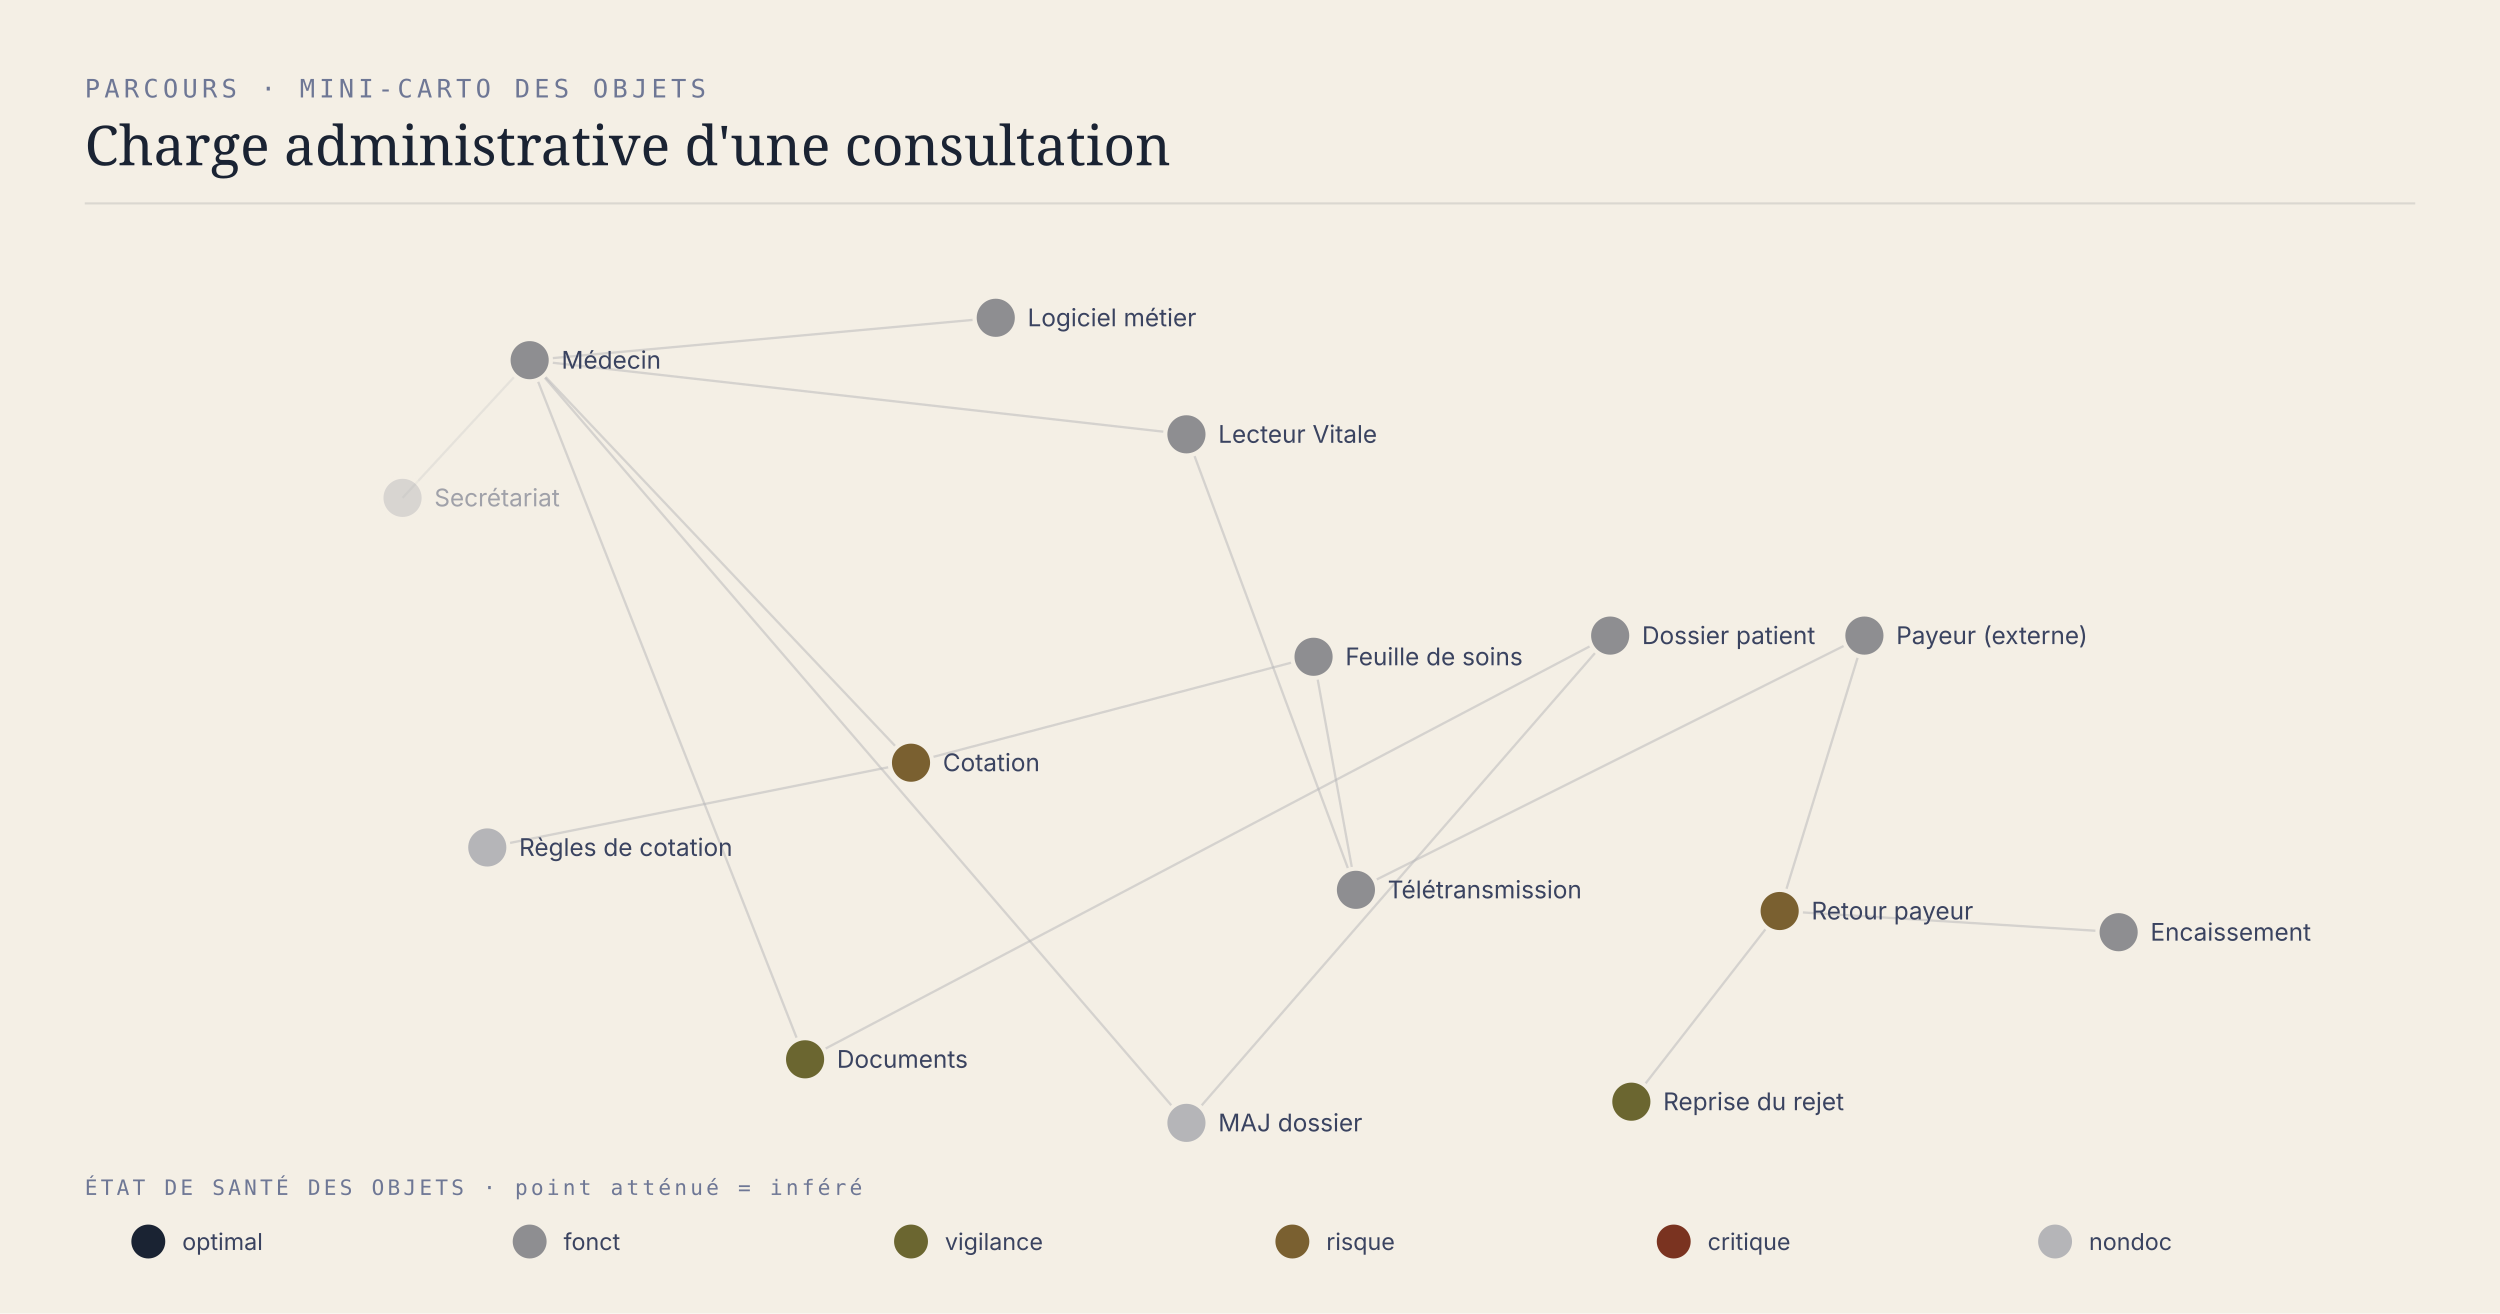
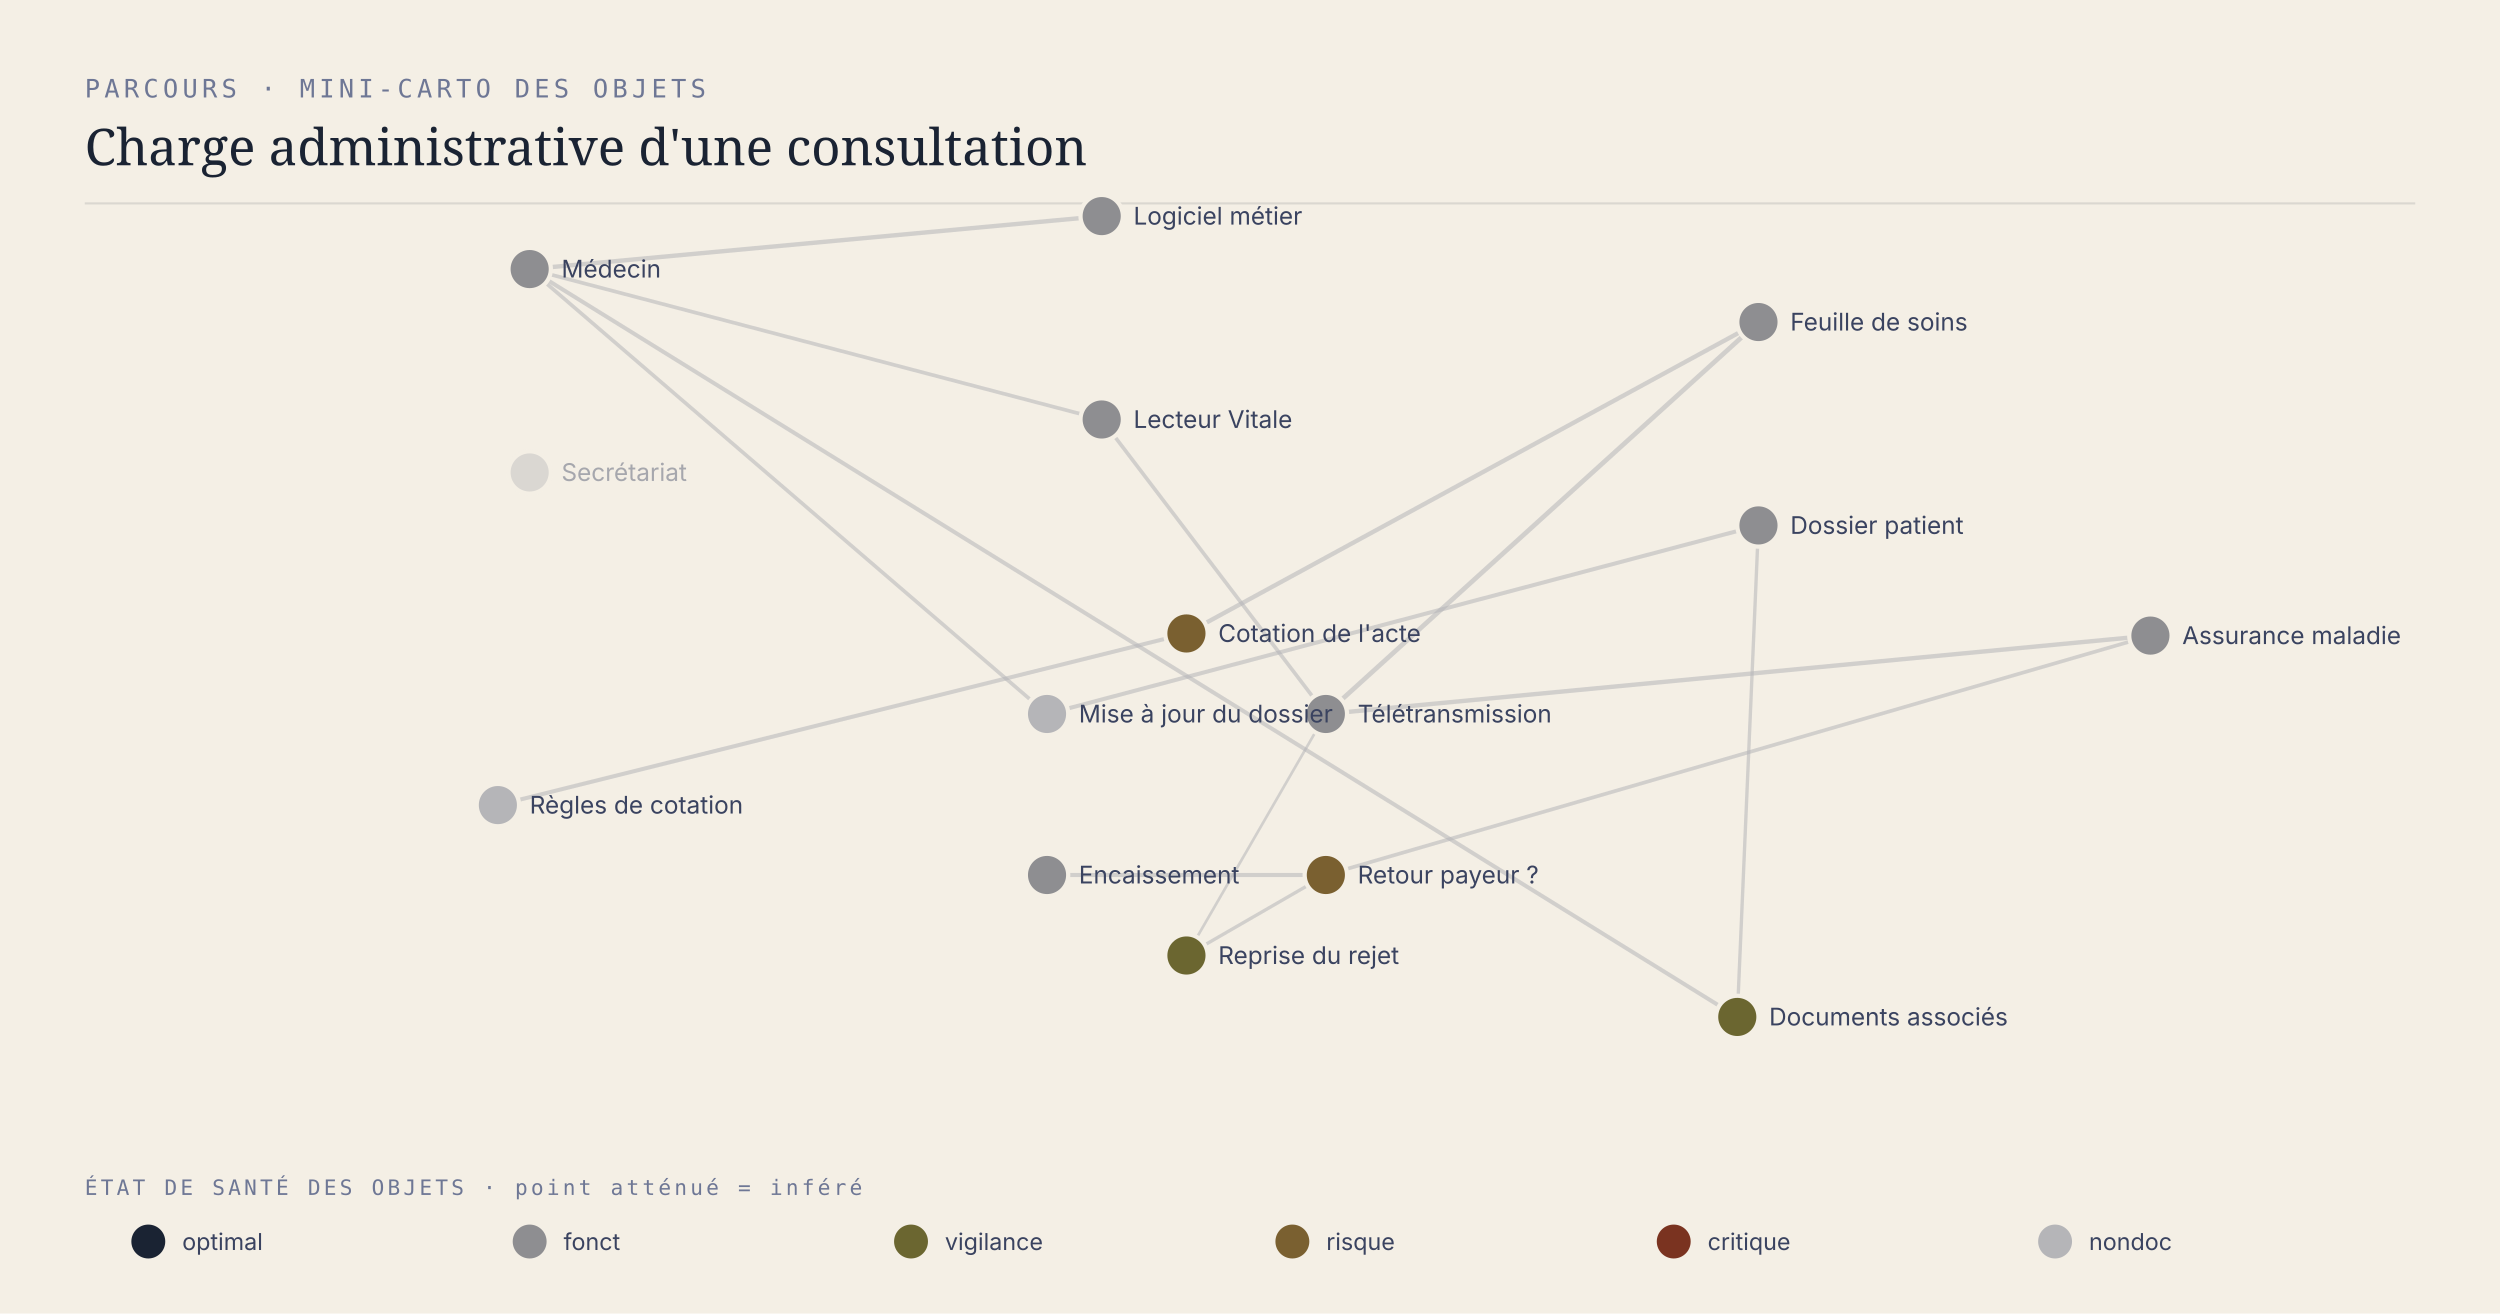
- <svg xmlns="http://www.w3.org/2000/svg" viewBox="0 0 1180 620" font-family="Onest, sans-serif">
+ <svg xmlns="http://www.w3.org/2000/svg" viewBox="0 0 1180 620" font-family="Onest, -apple-system, sans-serif">
  <rect width="1180" height="620" fill="#F4EFE5" />
  <text x="40" y="46" font-family="IBM Plex Mono, monospace" font-size="12" letter-spacing="2" fill="#6E7795">PARCOURS · MINI-CARTO DES OBJETS</text>
-   <text x="40" y="78" font-family="Lora, Georgia, serif" font-size="26" fill="#1A2333">Charge administrative d'une consultation</text>
+   <text x="40" y="78" font-family="Lora, Georgia, serif" font-size="24" fill="#1A2333">Charge administrative d'une consultation</text>
  <line x1="40" y1="96" x2="1140" y2="96" stroke="rgba(26,35,51,0.12)" stroke-width="1" />
-   <line x1="250" y1="170" x2="470" y2="150" stroke="#B5B5B8" stroke-width="1.1" opacity="0.5" />
-   <line x1="250" y1="170" x2="560" y2="205" stroke="#B5B5B8" stroke-width="1.1" opacity="0.5" />
-   <line x1="250" y1="170" x2="430" y2="360" stroke="#B5B5B8" stroke-width="1.1" opacity="0.5" />
-   <line x1="250" y1="170" x2="380" y2="500" stroke="#B5B5B8" stroke-width="1.1" opacity="0.5" />
-   <line x1="250" y1="170" x2="560" y2="530" stroke="#B5B5B8" stroke-width="1.1" opacity="0.5" />
-   <line x1="230" y1="400" x2="430" y2="360" stroke="#B5B5B8" stroke-width="1.1" opacity="0.5" />
-   <line x1="430" y1="360" x2="620" y2="310" stroke="#B5B5B8" stroke-width="1.1" opacity="0.5" />
-   <line x1="620" y1="310" x2="640" y2="420" stroke="#B5B5B8" stroke-width="1.1" opacity="0.5" />
-   <line x1="560" y1="205" x2="640" y2="420" stroke="#B5B5B8" stroke-width="1.1" opacity="0.5" />
-   <line x1="640" y1="420" x2="880" y2="300" stroke="#B5B5B8" stroke-width="1.1" opacity="0.5" />
-   <line x1="880" y1="300" x2="840" y2="430" stroke="#B5B5B8" stroke-width="1.1" opacity="0.5" />
-   <line x1="840" y1="430" x2="770" y2="520" stroke="#B5B5B8" stroke-width="1.1" opacity="0.5" />
-   <line x1="840" y1="430" x2="1000" y2="440" stroke="#B5B5B8" stroke-width="1.1" opacity="0.5" />
-   <line x1="560" y1="530" x2="760" y2="300" stroke="#B5B5B8" stroke-width="1.1" opacity="0.5" />
-   <line x1="380" y1="500" x2="760" y2="300" stroke="#B5B5B8" stroke-width="1.1" opacity="0.5" />
-   <line x1="190" y1="235" x2="250" y2="170" stroke="#B5B5B8" stroke-width="1.1" opacity="0.225" />
-   <circle cx="250" cy="170" r="10" fill="#8E8E91" stroke="#F4EFE5" stroke-width="2" opacity="1.0" />
-   <text x="265" y="174" font-family="Onest, -apple-system, sans-serif" font-size="11.5" fill="#3A4360" opacity="1.0">Médecin</text>
-   <circle cx="190" cy="235" r="10" fill="#B5B5B8" stroke="#F4EFE5" stroke-width="2" opacity="0.45" />
-   <text x="205" y="239" font-family="Onest, -apple-system, sans-serif" font-size="11.5" fill="#3A4360" opacity="0.45">Secrétariat</text>
-   <circle cx="470" cy="150" r="10" fill="#8E8E91" stroke="#F4EFE5" stroke-width="2" opacity="1.0" />
-   <text x="485" y="154" font-family="Onest, -apple-system, sans-serif" font-size="11.5" fill="#3A4360" opacity="1.0">Logiciel métier</text>
-   <circle cx="560" cy="205" r="10" fill="#8E8E91" stroke="#F4EFE5" stroke-width="2" opacity="1.0" />
-   <text x="575" y="209" font-family="Onest, -apple-system, sans-serif" font-size="11.5" fill="#3A4360" opacity="1.0">Lecteur Vitale</text>
-   <circle cx="230" cy="400" r="10" fill="#B5B5B8" stroke="#F4EFE5" stroke-width="2" opacity="1.0" />
-   <text x="245" y="404" font-family="Onest, -apple-system, sans-serif" font-size="11.5" fill="#3A4360" opacity="1.0">Règles de cotation</text>
-   <circle cx="430" cy="360" r="10" fill="#7A6030" stroke="#F4EFE5" stroke-width="2" opacity="1.0" />
-   <text x="445" y="364" font-family="Onest, -apple-system, sans-serif" font-size="11.5" fill="#3A4360" opacity="1.0">Cotation</text>
-   <circle cx="620" cy="310" r="10" fill="#8E8E91" stroke="#F4EFE5" stroke-width="2" opacity="1.0" />
-   <text x="635" y="314" font-family="Onest, -apple-system, sans-serif" font-size="11.5" fill="#3A4360" opacity="1.0">Feuille de soins</text>
-   <circle cx="640" cy="420" r="10" fill="#8E8E91" stroke="#F4EFE5" stroke-width="2" opacity="1.0" />
-   <text x="655" y="424" font-family="Onest, -apple-system, sans-serif" font-size="11.5" fill="#3A4360" opacity="1.0">Télétransmission</text>
-   <circle cx="880" cy="300" r="10" fill="#8E8E91" stroke="#F4EFE5" stroke-width="2" opacity="1.0" />
-   <text x="895" y="304" font-family="Onest, -apple-system, sans-serif" font-size="11.5" fill="#3A4360" opacity="1.0">Payeur (externe)</text>
-   <circle cx="840" cy="430" r="10" fill="#7A6030" stroke="#F4EFE5" stroke-width="2" opacity="1.0" />
-   <text x="855" y="434" font-family="Onest, -apple-system, sans-serif" font-size="11.5" fill="#3A4360" opacity="1.0">Retour payeur</text>
-   <circle cx="770" cy="520" r="10" fill="#6B6630" stroke="#F4EFE5" stroke-width="2" opacity="1.0" />
-   <text x="785" y="524" font-family="Onest, -apple-system, sans-serif" font-size="11.5" fill="#3A4360" opacity="1.0">Reprise du rejet</text>
-   <circle cx="1000" cy="440" r="10" fill="#8E8E91" stroke="#F4EFE5" stroke-width="2" opacity="1.0" />
-   <text x="1015" y="444" font-family="Onest, -apple-system, sans-serif" font-size="11.5" fill="#3A4360" opacity="1.0">Encaissement</text>
-   <circle cx="380" cy="500" r="10" fill="#6B6630" stroke="#F4EFE5" stroke-width="2" opacity="1.0" />
-   <text x="395" y="504" font-family="Onest, -apple-system, sans-serif" font-size="11.5" fill="#3A4360" opacity="1.0">Documents</text>
-   <circle cx="560" cy="530" r="10" fill="#B5B5B8" stroke="#F4EFE5" stroke-width="2" opacity="1.0" />
-   <text x="575" y="534" font-family="Onest, -apple-system, sans-serif" font-size="11.5" fill="#3A4360" opacity="1.0">MAJ dossier</text>
-   <circle cx="760" cy="300" r="10" fill="#8E8E91" stroke="#F4EFE5" stroke-width="2" opacity="1.0" />
-   <text x="775" y="304" font-family="Onest, -apple-system, sans-serif" font-size="11.5" fill="#3A4360" opacity="1.0">Dossier patient</text>
+   <line x1="250.0" y1="127.0" x2="520.0" y2="102.0" stroke="#B5B5B8" stroke-width="2.08" opacity="0.55" />
+   <line x1="250.0" y1="127.0" x2="520.0" y2="198.0" stroke="#B5B5B8" stroke-width="1.76" opacity="0.55" />
+   <line x1="235.0" y1="380.0" x2="560.0" y2="299.0" stroke="#B5B5B8" stroke-width="1.92" opacity="0.55" />
+   <line x1="560.0" y1="299.0" x2="830.0" y2="152.0" stroke="#B5B5B8" stroke-width="2.08" opacity="0.55" />
+   <line x1="830.0" y1="152.0" x2="625.8" y2="337.0" stroke="#B5B5B8" stroke-width="2.24" opacity="0.55" />
+   <line x1="520.0" y1="198.0" x2="625.8" y2="337.0" stroke="#B5B5B8" stroke-width="1.76" opacity="0.55" />
+   <line x1="625.8" y1="337.0" x2="1015.0" y2="300.0" stroke="#B5B5B8" stroke-width="2.08" opacity="0.55" />
+   <line x1="1015.0" y1="300.0" x2="625.8" y2="413.0" stroke="#B5B5B8" stroke-width="1.76" opacity="0.55" />
+   <line x1="625.8" y1="413.0" x2="560.0" y2="451.0" stroke="#B5B5B8" stroke-width="1.60" opacity="0.55" />
+   <line x1="625.8" y1="413.0" x2="494.2" y2="413.0" stroke="#B5B5B8" stroke-width="1.92" opacity="0.55" />
+   <line x1="560.0" y1="451.0" x2="625.8" y2="337.0" stroke="#B5B5B8" stroke-width="1.28" opacity="0.55" />
+   <line x1="250.0" y1="127.0" x2="820.0" y2="480.0" stroke="#B5B5B8" stroke-width="1.92" opacity="0.55" />
+   <line x1="250.0" y1="127.0" x2="494.2" y2="337.0" stroke="#B5B5B8" stroke-width="1.76" opacity="0.55" />
+   <line x1="494.2" y1="337.0" x2="830.0" y2="248.0" stroke="#B5B5B8" stroke-width="1.92" opacity="0.55" />
+   <line x1="820.0" y1="480.0" x2="830.0" y2="248.0" stroke="#B5B5B8" stroke-width="1.60" opacity="0.55" />
+   <circle cx="250.0" cy="127.0" r="10" fill="#8E8E91" stroke="#F4EFE5" stroke-width="2" opacity="1" />
+   <text x="265.0" y="131.0" font-size="11.5" fill="#3A4360" opacity="1">Médecin</text>
+   <circle cx="250.0" cy="223.0" r="10" fill="#B5B5B8" stroke="#F4EFE5" stroke-width="2" opacity="0.42" />
+   <text x="265.0" y="227.0" font-size="11.5" fill="#3A4360" opacity="0.42">Secrétariat</text>
+   <circle cx="520.0" cy="102.0" r="10" fill="#8E8E91" stroke="#F4EFE5" stroke-width="2" opacity="1" />
+   <text x="535.0" y="106.0" font-size="11.5" fill="#3A4360" opacity="1">Logiciel métier</text>
+   <circle cx="520.0" cy="198.0" r="10" fill="#8E8E91" stroke="#F4EFE5" stroke-width="2" opacity="1" />
+   <text x="535.0" y="202.0" font-size="11.5" fill="#3A4360" opacity="1">Lecteur Vitale</text>
+   <circle cx="235.0" cy="380.0" r="10" fill="#B5B5B8" stroke="#F4EFE5" stroke-width="2" opacity="1" />
+   <text x="250.0" y="384.0" font-size="11.5" fill="#3A4360" opacity="1">Règles de cotation</text>
+   <circle cx="560.0" cy="299.0" r="10" fill="#7A6030" stroke="#F4EFE5" stroke-width="2" opacity="1" />
+   <text x="575.0" y="303.0" font-size="11.5" fill="#3A4360" opacity="1">Cotation de l'acte</text>
+   <circle cx="830.0" cy="152.0" r="10" fill="#8E8E91" stroke="#F4EFE5" stroke-width="2" opacity="1" />
+   <text x="845.0" y="156.0" font-size="11.5" fill="#3A4360" opacity="1">Feuille de soins</text>
+   <circle cx="625.8" cy="337.0" r="10" fill="#8E8E91" stroke="#F4EFE5" stroke-width="2" opacity="1" />
+   <text x="640.8" y="341.0" font-size="11.5" fill="#3A4360" opacity="1">Télétransmission</text>
+   <circle cx="1015.0" cy="300.0" r="10" fill="#8E8E91" stroke="#F4EFE5" stroke-width="2" opacity="1" />
+   <text x="1030.0" y="304.0" font-size="11.5" fill="#3A4360" opacity="1">Assurance maladie</text>
+   <circle cx="625.8" cy="413.0" r="10" fill="#7A6030" stroke="#F4EFE5" stroke-width="2" opacity="1" />
+   <text x="640.8" y="417.0" font-size="11.5" fill="#3A4360" opacity="1">Retour payeur ?</text>
+   <circle cx="560.0" cy="451.0" r="10" fill="#6B6630" stroke="#F4EFE5" stroke-width="2" opacity="1" />
+   <text x="575.0" y="455.0" font-size="11.5" fill="#3A4360" opacity="1">Reprise du rejet</text>
+   <circle cx="494.2" cy="413.0" r="10" fill="#8E8E91" stroke="#F4EFE5" stroke-width="2" opacity="1" />
+   <text x="509.2" y="417.0" font-size="11.5" fill="#3A4360" opacity="1">Encaissement</text>
+   <circle cx="820.0" cy="480.0" r="10" fill="#6B6630" stroke="#F4EFE5" stroke-width="2" opacity="1" />
+   <text x="835.0" y="484.0" font-size="11.5" fill="#3A4360" opacity="1">Documents associés</text>
+   <circle cx="494.2" cy="337.0" r="10" fill="#B5B5B8" stroke="#F4EFE5" stroke-width="2" opacity="1" />
+   <text x="509.2" y="341.0" font-size="11.5" fill="#3A4360" opacity="1">Mise à jour du dossier</text>
+   <circle cx="830.0" cy="248.0" r="10" fill="#8E8E91" stroke="#F4EFE5" stroke-width="2" opacity="1" />
+   <text x="845.0" y="252.0" font-size="11.5" fill="#3A4360" opacity="1">Dossier patient</text>
  <text x="40" y="564" font-family="IBM Plex Mono, monospace" font-size="10" letter-spacing="1.5" fill="#6E7795">ÉTAT DE SANTÉ DES OBJETS · point atténué = inféré</text>
  <circle cx="70" cy="586" r="8" fill="#1A2333" />
-   <text x="86" y="590" font-family="Onest, -apple-system, sans-serif" font-size="11" fill="#3A4360">optimal</text>
+   <text x="86" y="590" font-size="11" fill="#3A4360">optimal</text>
  <circle cx="250" cy="586" r="8" fill="#8E8E91" />
-   <text x="266" y="590" font-family="Onest, -apple-system, sans-serif" font-size="11" fill="#3A4360">fonct</text>
+   <text x="266" y="590" font-size="11" fill="#3A4360">fonct</text>
  <circle cx="430" cy="586" r="8" fill="#6B6630" />
-   <text x="446" y="590" font-family="Onest, -apple-system, sans-serif" font-size="11" fill="#3A4360">vigilance</text>
+   <text x="446" y="590" font-size="11" fill="#3A4360">vigilance</text>
  <circle cx="610" cy="586" r="8" fill="#7A6030" />
-   <text x="626" y="590" font-family="Onest, -apple-system, sans-serif" font-size="11" fill="#3A4360">risque</text>
+   <text x="626" y="590" font-size="11" fill="#3A4360">risque</text>
  <circle cx="790" cy="586" r="8" fill="#7A3320" />
-   <text x="806" y="590" font-family="Onest, -apple-system, sans-serif" font-size="11" fill="#3A4360">critique</text>
+   <text x="806" y="590" font-size="11" fill="#3A4360">critique</text>
  <circle cx="970" cy="586" r="8" fill="#B5B5B8" />
-   <text x="986" y="590" font-family="Onest, -apple-system, sans-serif" font-size="11" fill="#3A4360">nondoc</text>
+   <text x="986" y="590" font-size="11" fill="#3A4360">nondoc</text>
</svg>
